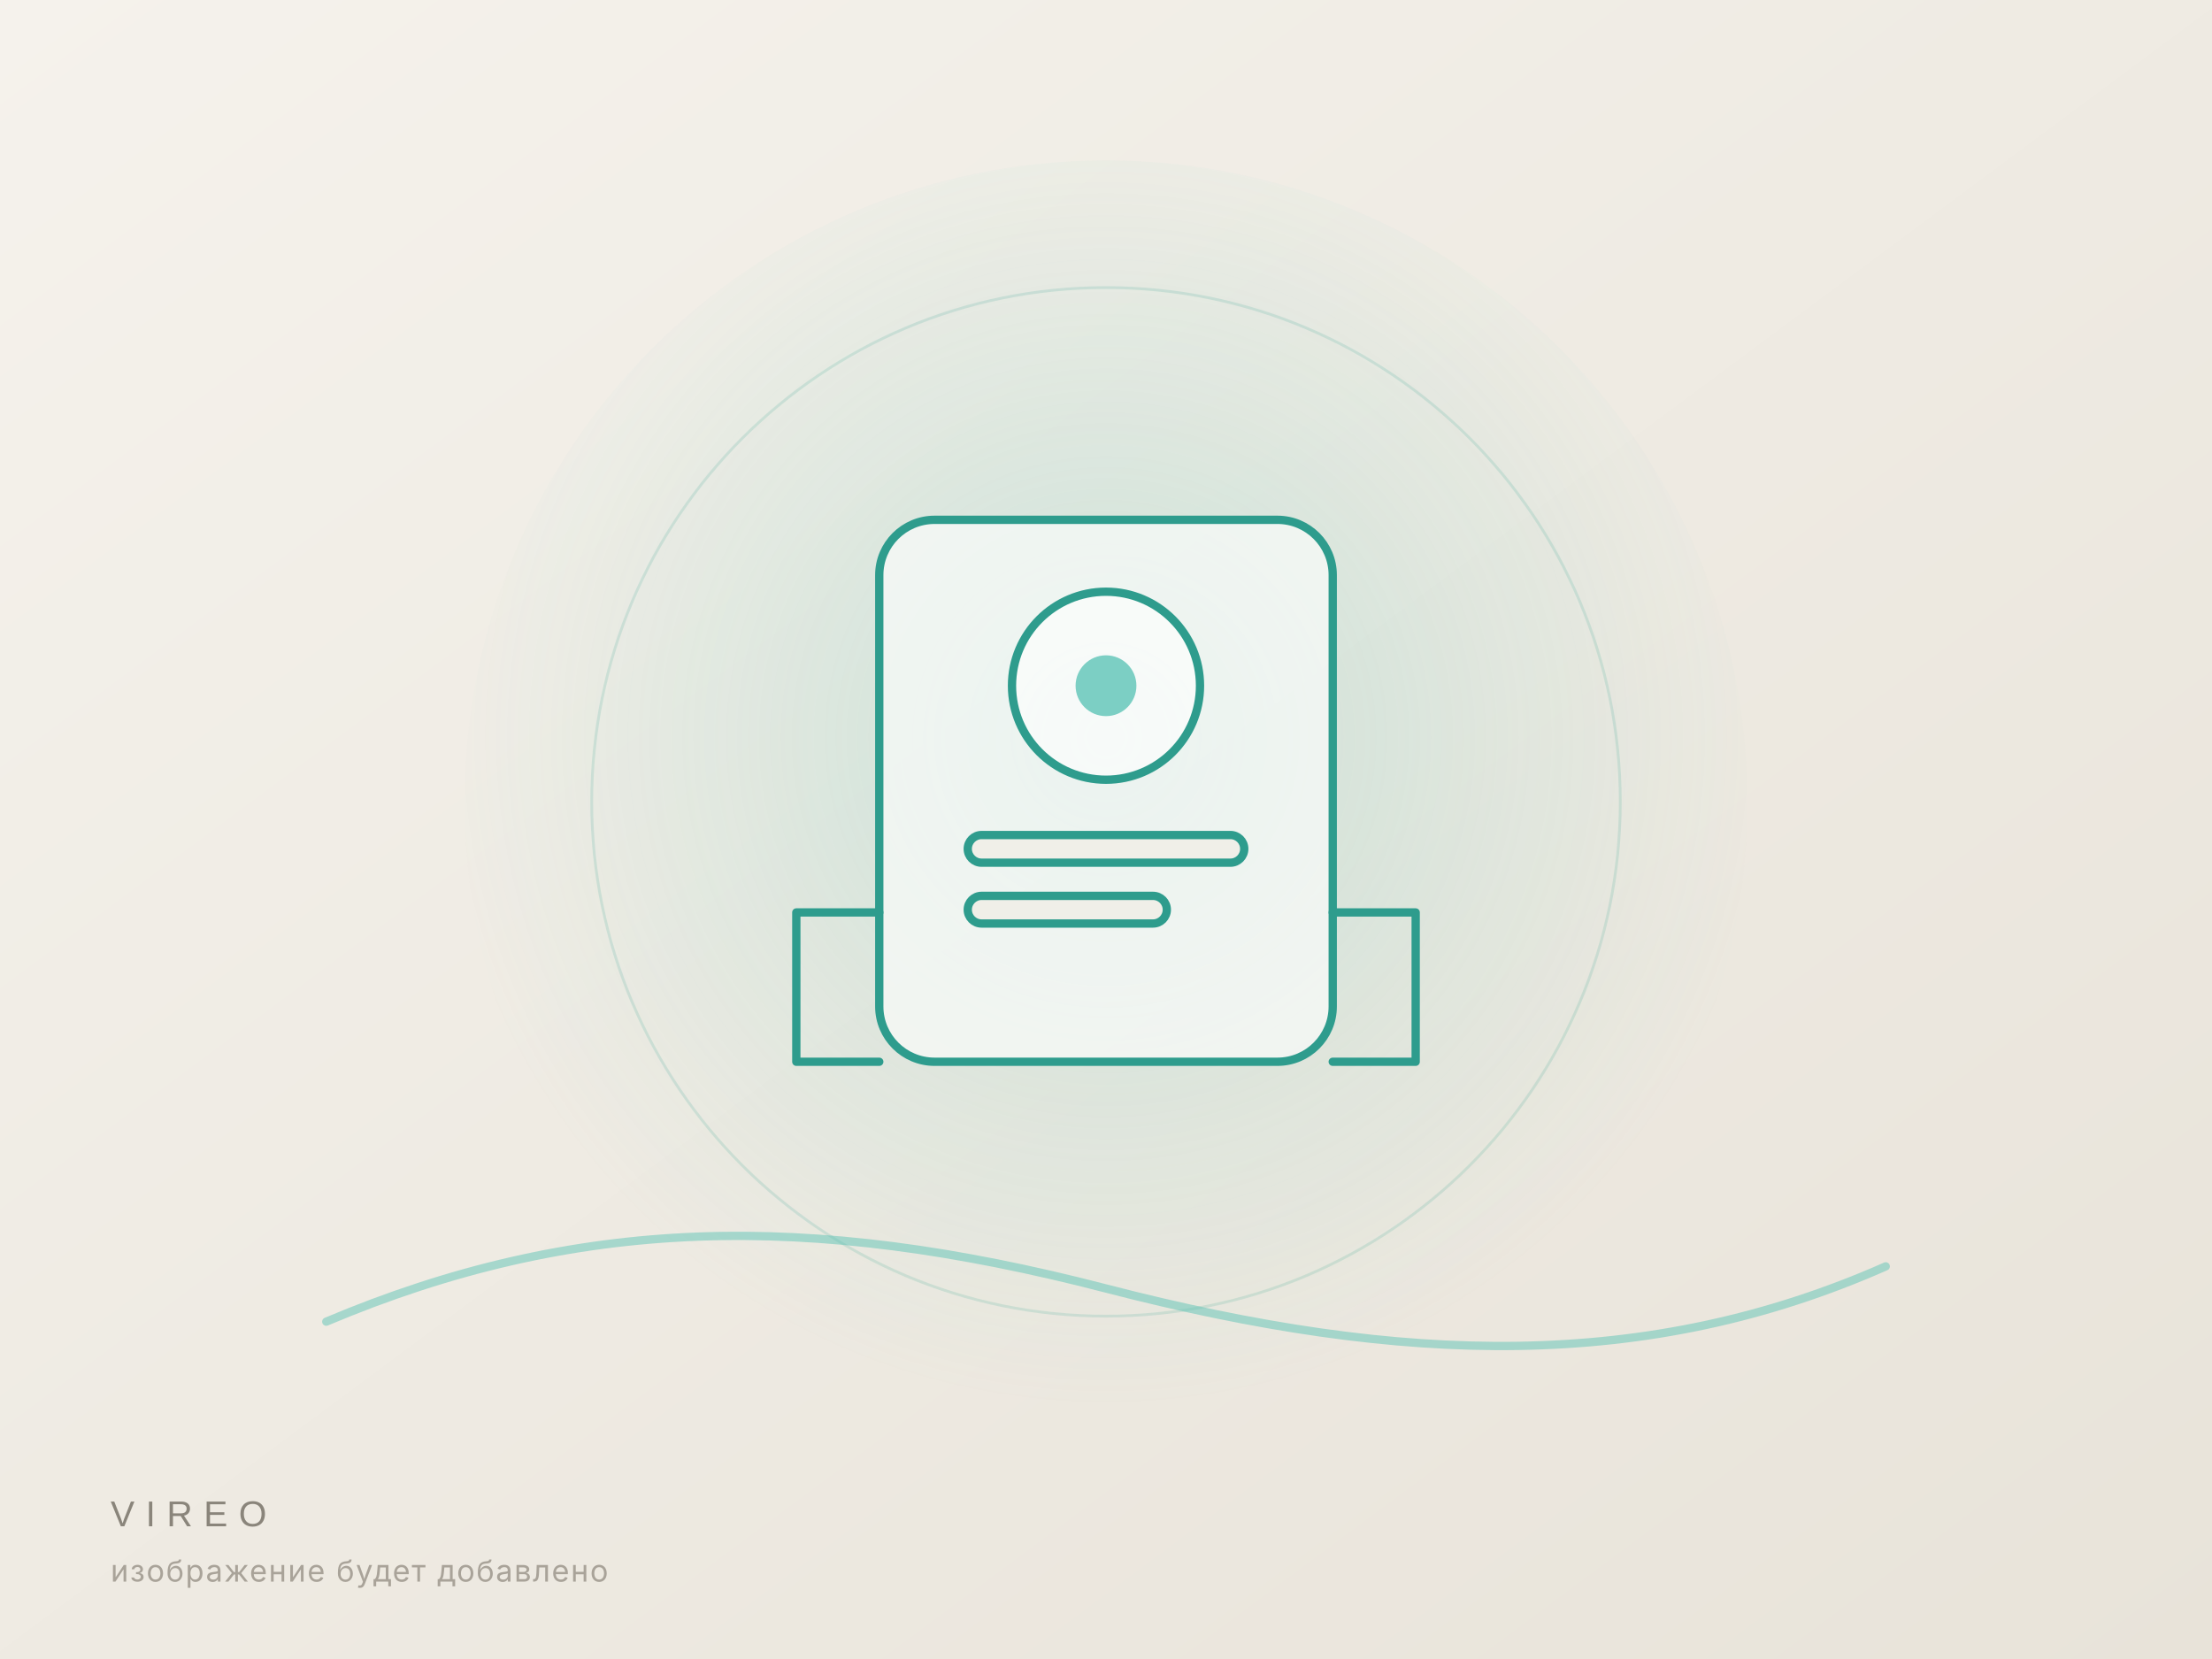
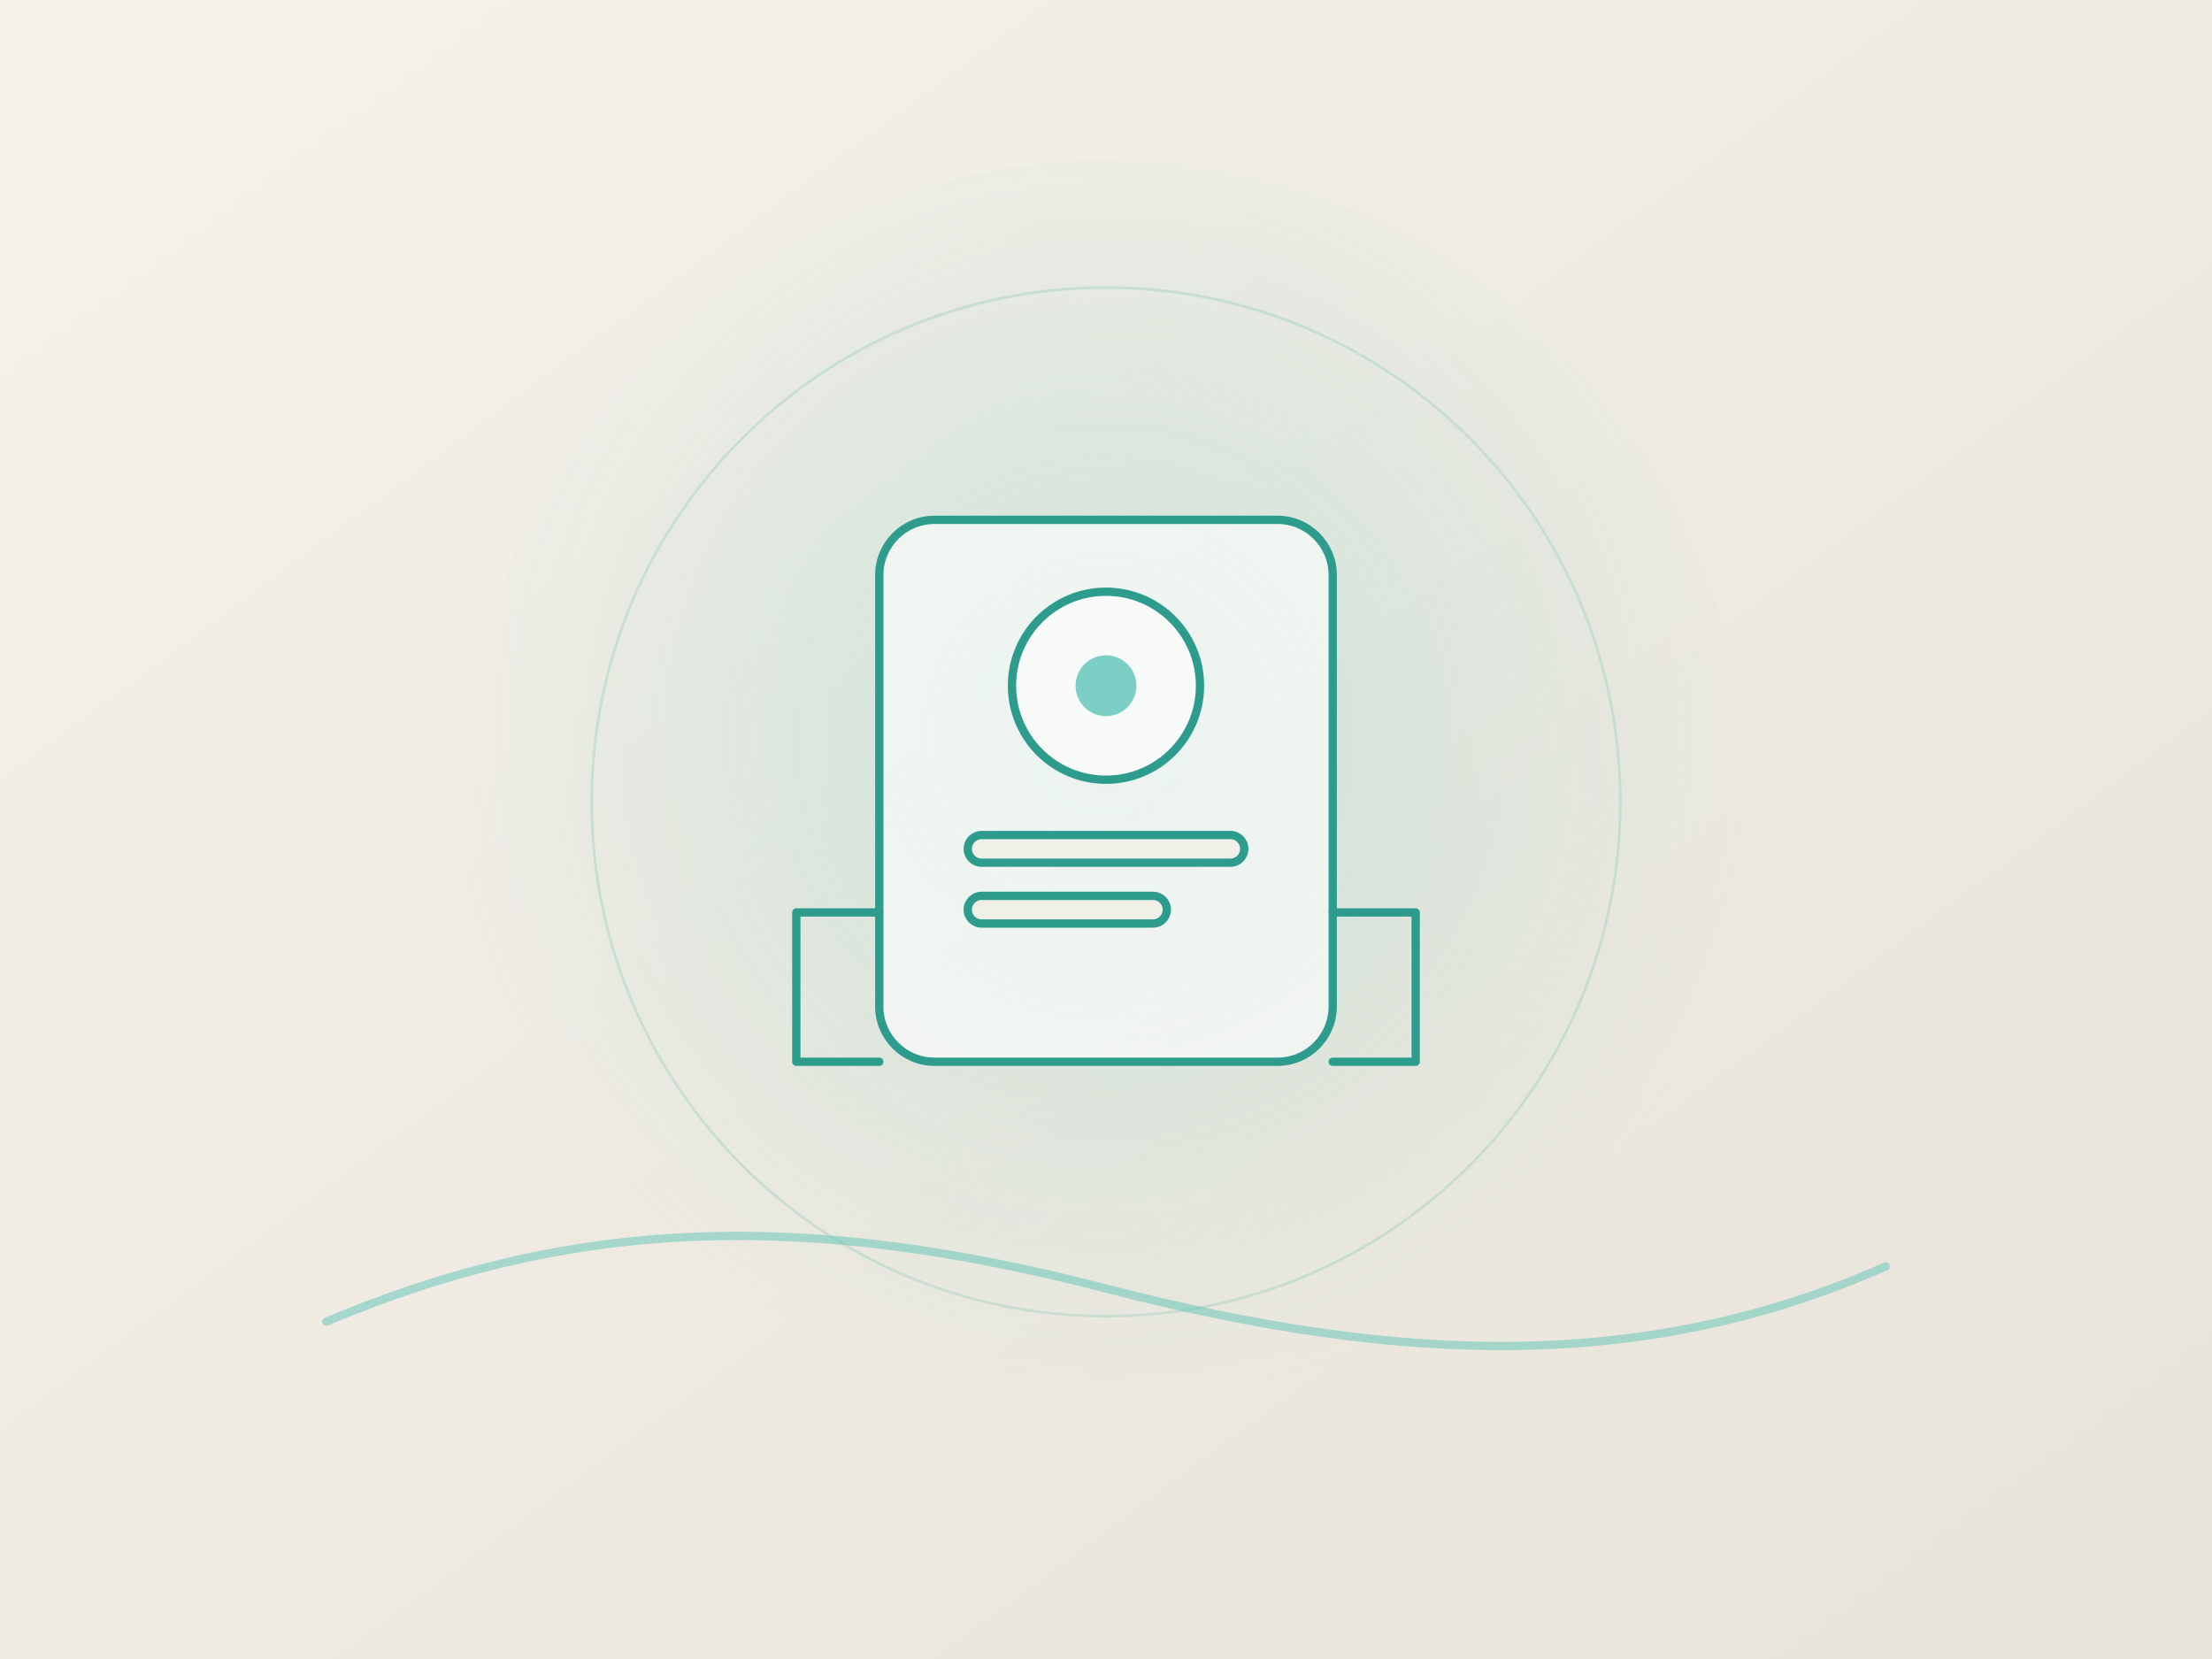
<svg xmlns="http://www.w3.org/2000/svg" viewBox="0 0 800 600">
  <defs>
    <linearGradient id="bge" x1="0" y1="0" x2="1" y2="1">
      <stop offset="0" stop-color="#F5F2EC" />
      <stop offset="1" stop-color="#E8E3D9" />
    </linearGradient>
    <radialGradient id="glowE" cx="50%" cy="45%" r="52%">
      <stop offset="0" stop-color="#5EC4B6" stop-opacity=".24" />
      <stop offset="1" stop-color="#5EC4B6" stop-opacity="0" />
    </radialGradient>
  </defs>
  <rect width="800" height="600" fill="url(#bge)" />
  <circle cx="400" cy="290" r="232" fill="url(#glowE)" />
  <circle cx="400" cy="290" r="186" fill="none" stroke="#2E9C8D" stroke-opacity=".16" />
  <g stroke="#2E9C8D" stroke-width="3" fill="#FFFFFF" fill-opacity=".6" stroke-linejoin="round" stroke-linecap="round">
    <rect x="318" y="188" width="164" height="196" rx="20" />
    <circle cx="400" cy="248" r="34" />
    <circle cx="400" cy="248" r="11" fill="#5EC4B6" fill-opacity=".8" stroke="none" />
    <rect x="350" y="302" width="100" height="10" rx="5" fill="#F1EEE7" fill-opacity=".9" />
    <rect x="350" y="324" width="72" height="10" rx="5" fill="#F1EEE7" fill-opacity=".9" />
    <path d="M318 330h-30v54h30" fill="none" />
    <path d="M482 330h30v54h-30" fill="none" />
  </g>
  <path d="M118 478c90-38 174-40 282-12s196 30 282-8" fill="none" stroke="#5EC4B6" stroke-opacity=".5" stroke-width="3" stroke-linecap="round" />
-   <text x="40" y="552" font-family="Jost, Arial, sans-serif" font-size="13" letter-spacing="4" fill="#8A857B">VIREO</text>
-   <text x="40" y="572" font-family="Inter, Arial, sans-serif" font-size="11" letter-spacing=".5" fill="#A9A399">изображение будет добавлено</text>
</svg>
